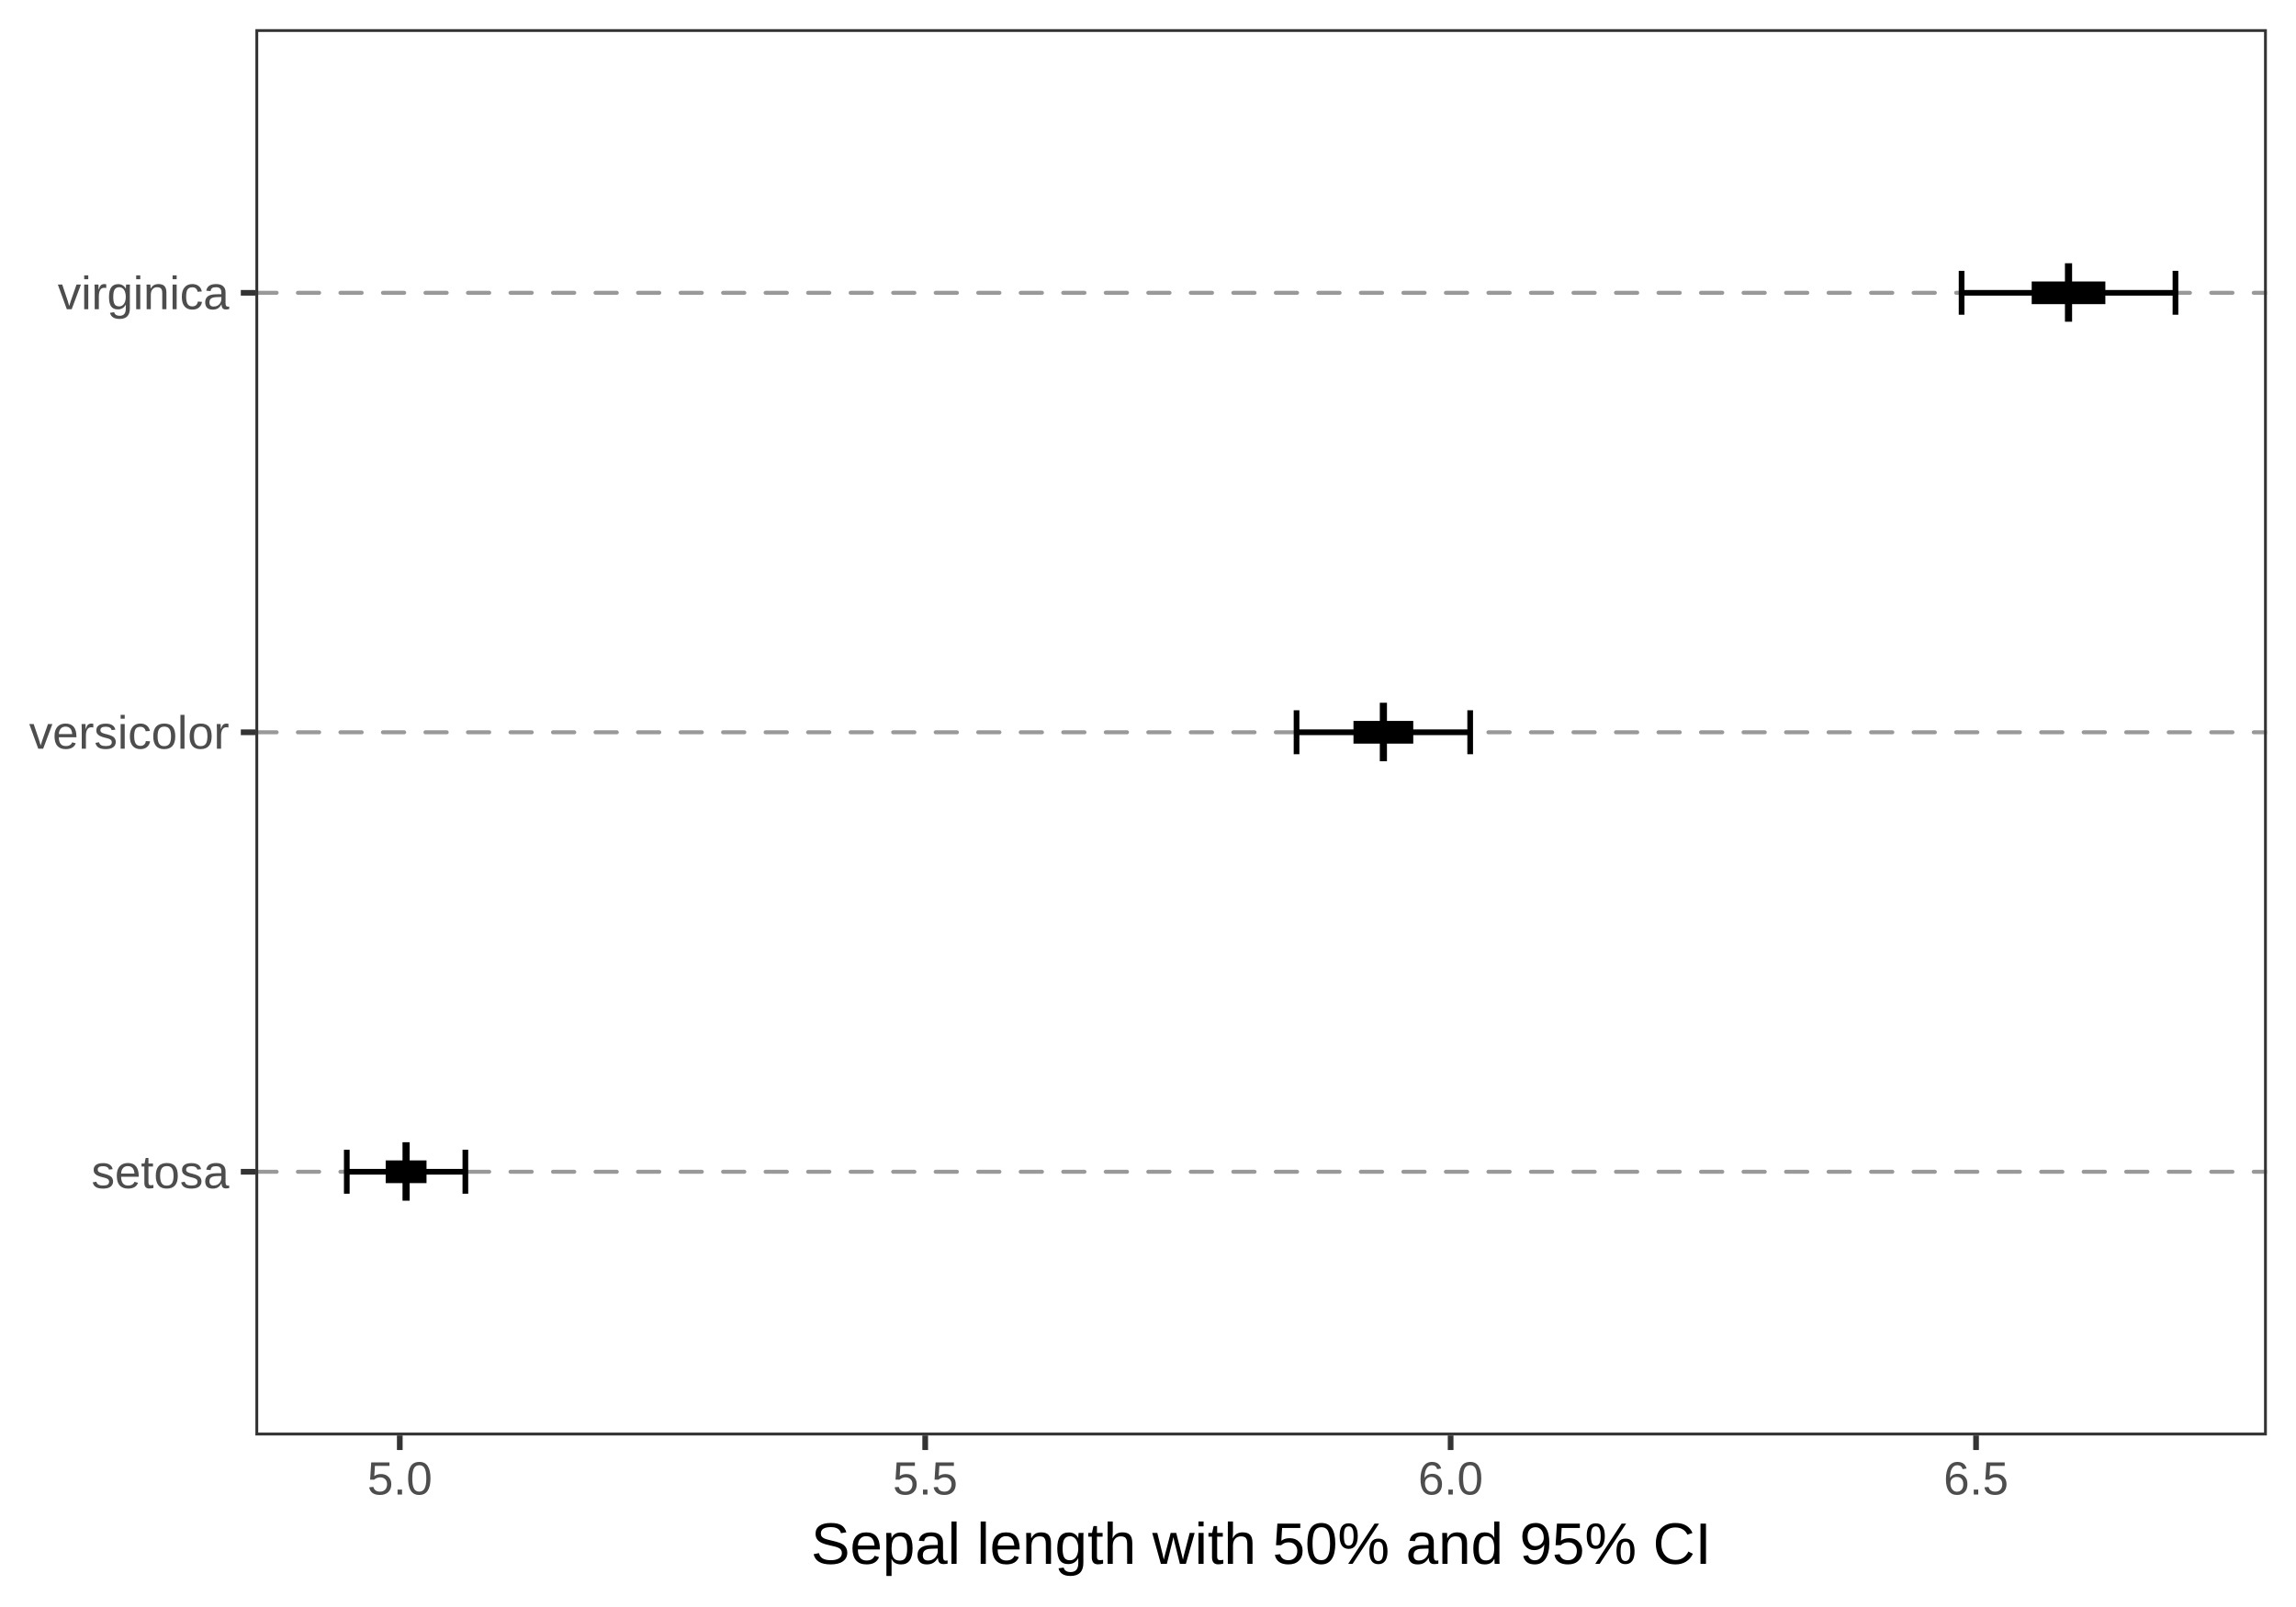
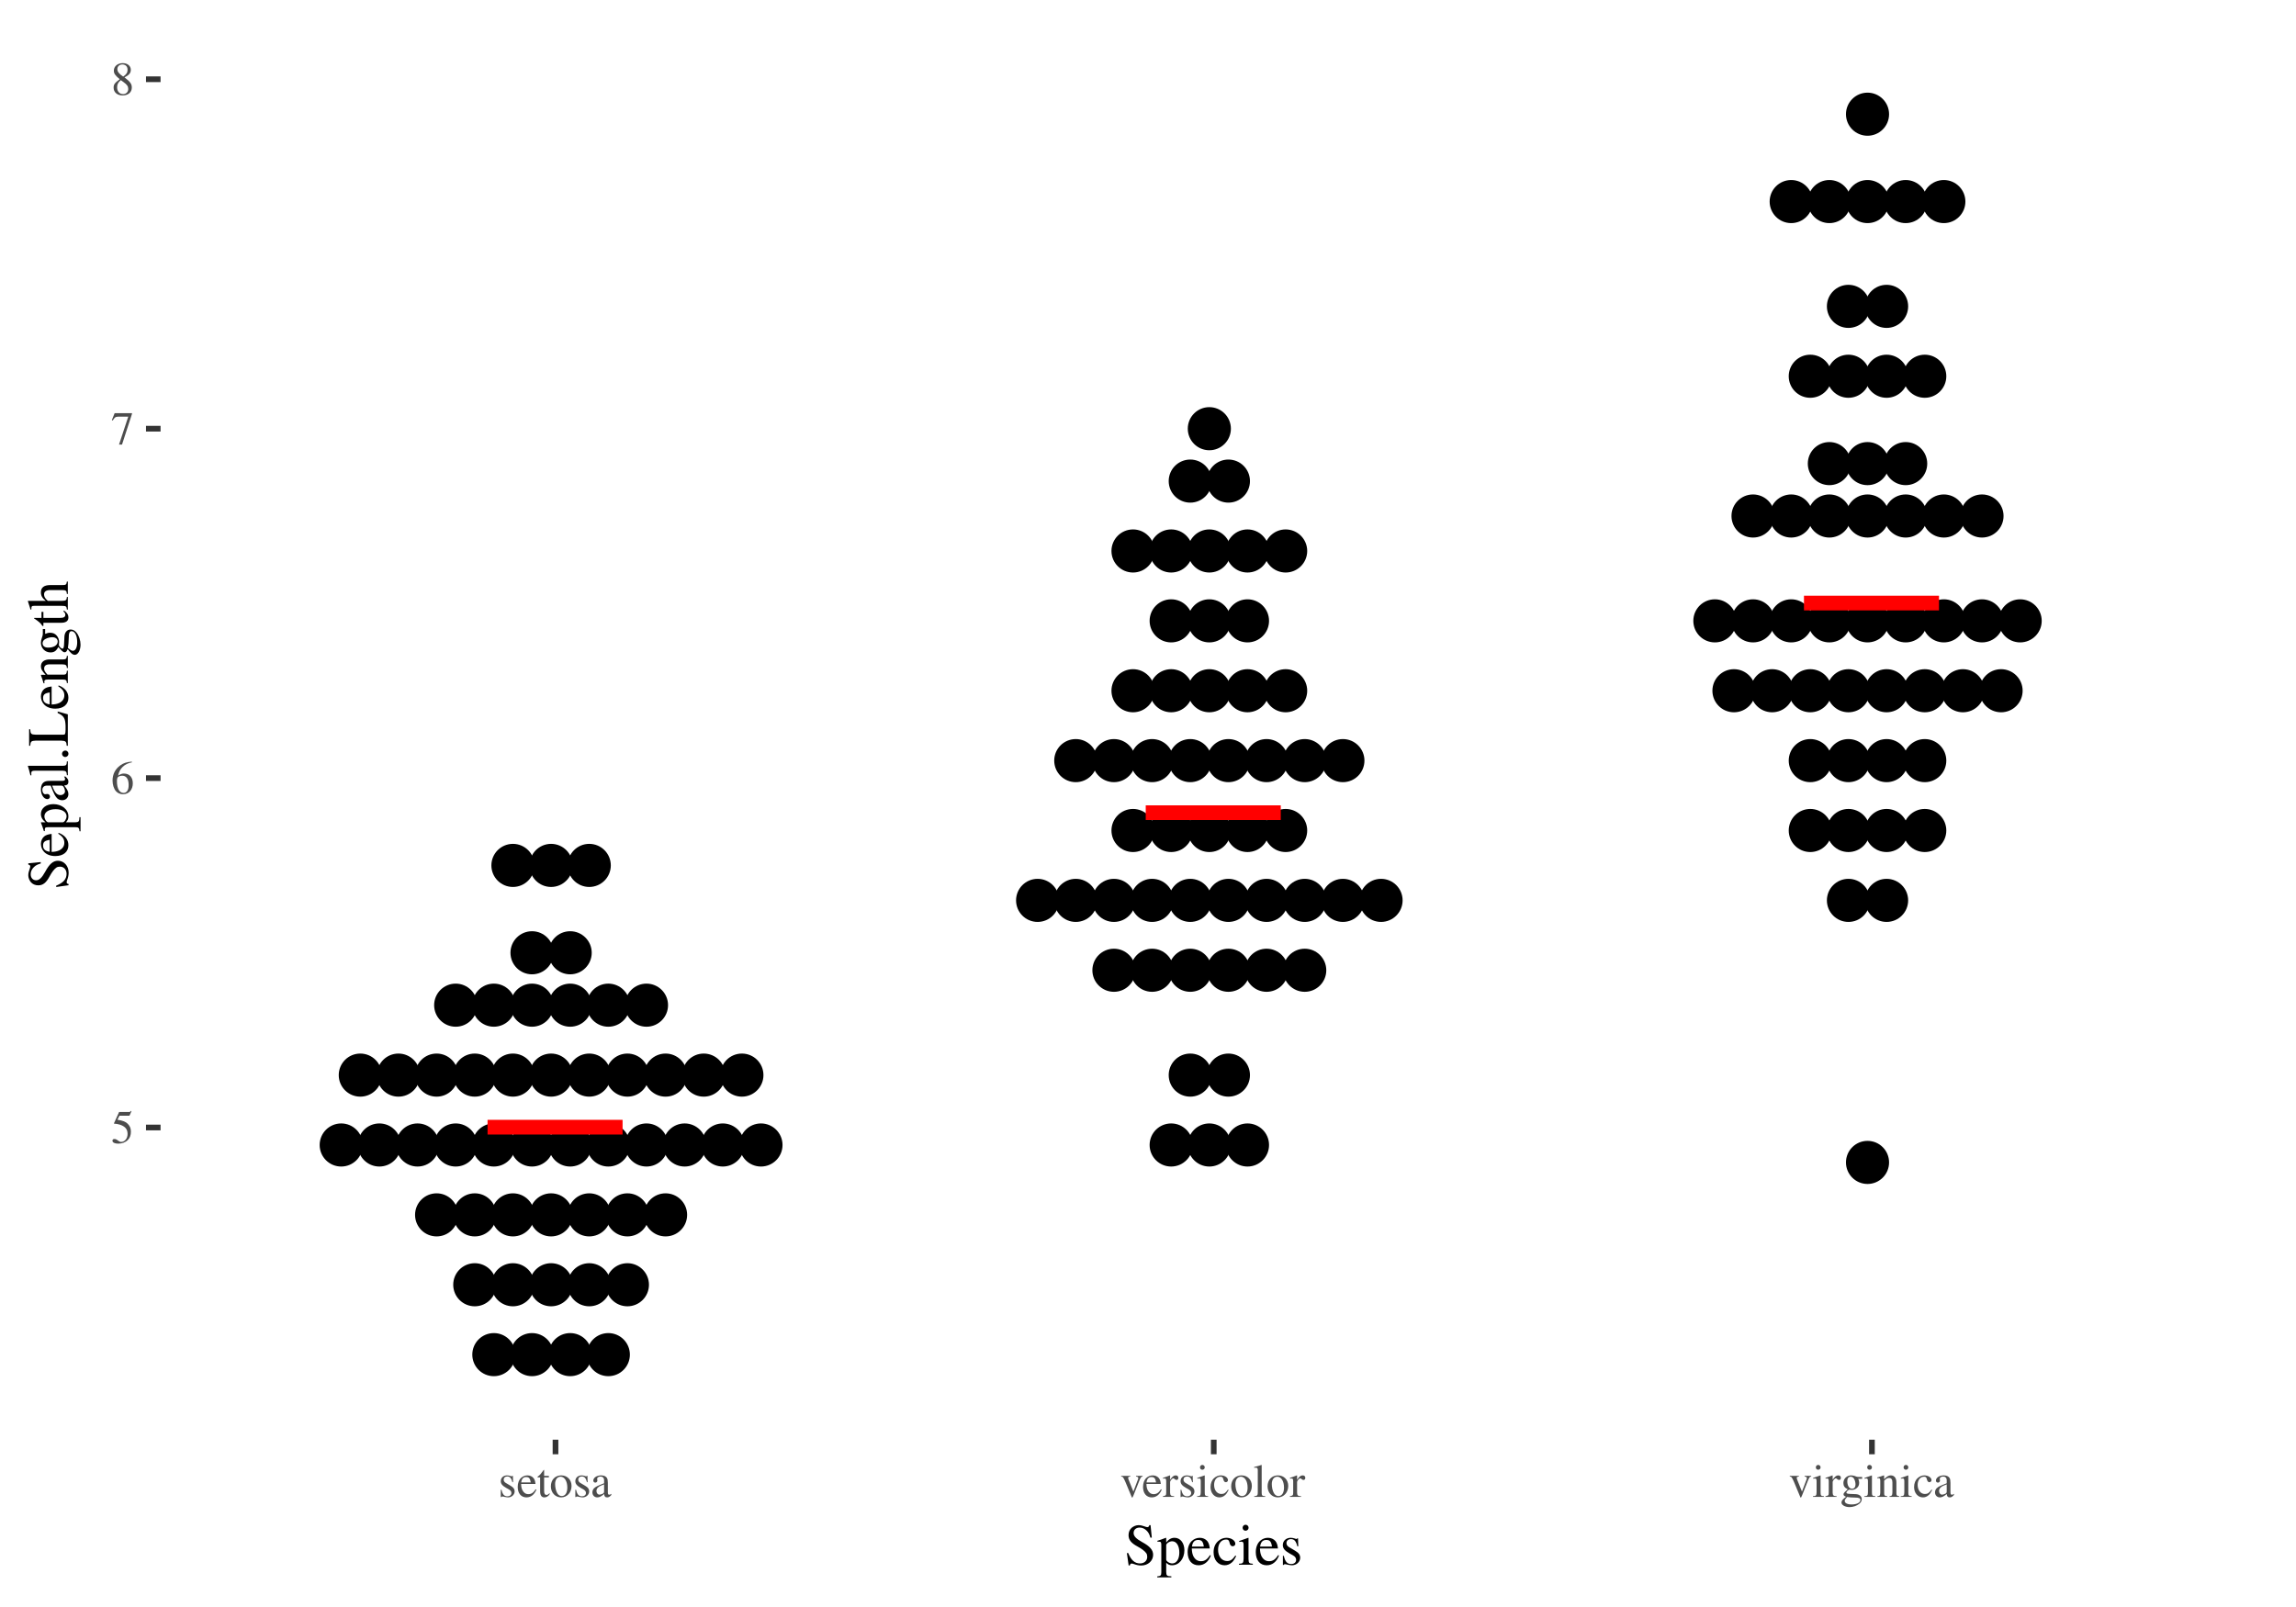
<svg xmlns="http://www.w3.org/2000/svg" viewBox="0 0 432.00 302.40">
  <defs>
    <style type="text/css">
    line, polyline, path, rect, circle {
      fill: none;
      stroke: #000000;
      stroke-linecap: round;
      stroke-linejoin: round;
      stroke-miterlimit: 10.00;
    }
  </style>
  </defs>
  <rect width="100%" height="100%" style="stroke: none; fill: #FFFFFF;" />
-   <rect x="0.00" y="0.00" width="432.00" height="302.40" style="stroke-width: 1.07; stroke: #FFFFFF; fill: #FFFFFF;" />
  <defs>
-     <clipPath id="cpNDguMDUxMXw0MjYuNTIxfDI3MC4xMnw1LjQ3OTQ1">
-       <rect x="48.05" y="5.48" width="378.47" height="264.64" />
+     <clipPath id="cpMzAuMjEwMXw0MjYuNTIxfDI3MC45MTZ8NS40Nzk0NQ==">
+       <rect x="30.21" y="5.48" width="396.31" height="265.44" />
    </clipPath>
  </defs>
-   <rect x="48.05" y="5.48" width="378.47" height="264.64" style="stroke-width: 1.07; stroke: none; fill: #FFFFFF;" clip-path="url(#cpNDguMDUxMXw0MjYuNTIxfDI3MC4xMnw1LjQ3OTQ1)" />
-   <polyline points="48.05,220.50 426.52,220.50 " style="stroke-width: 0.75; stroke: #999999; stroke-dasharray: 4.00,4.00;" clip-path="url(#cpNDguMDUxMXw0MjYuNTIxfDI3MC4xMnw1LjQ3OTQ1)" />
-   <polyline points="48.05,137.80 426.52,137.80 " style="stroke-width: 0.75; stroke: #999999; stroke-dasharray: 4.00,4.00;" clip-path="url(#cpNDguMDUxMXw0MjYuNTIxfDI3MC4xMnw1LjQ3OTQ1)" />
-   <polyline points="48.05,55.10 426.52,55.10 " style="stroke-width: 0.75; stroke: #999999; stroke-dasharray: 4.00,4.00;" clip-path="url(#cpNDguMDUxMXw0MjYuNTIxfDI3MC4xMnw1LjQ3OTQ1)" />
-   <g clip-path="url(#cpNDguMDUxMXw0MjYuNTIxfDI3MC4xMnw1LjQ3OTQ1)">
-     <text x="74.72" y="225.94" style="font-size: 15.17px; font-family: Liberation Sans;" textLength="3.37px" lengthAdjust="spacingAndGlyphs">l</text>
-   </g>
-   <g clip-path="url(#cpNDguMDUxMXw0MjYuNTIxfDI3MC4xMnw1LjQ3OTQ1)">
-     <text x="258.60" y="143.24" style="font-size: 15.17px; font-family: Liberation Sans;" textLength="3.37px" lengthAdjust="spacingAndGlyphs">l</text>
-   </g>
-   <g clip-path="url(#cpNDguMDUxMXw0MjYuNTIxfDI3MC4xMnw1LjQ3OTQ1)">
-     <text x="387.51" y="60.54" style="font-size: 15.17px; font-family: Liberation Sans;" textLength="3.37px" lengthAdjust="spacingAndGlyphs">l</text>
-   </g>
-   <polyline points="80.25,220.50 80.25,220.50 " style="stroke-width: 4.27; stroke-linecap: butt;" clip-path="url(#cpNDguMDUxMXw0MjYuNTIxfDI3MC4xMnw1LjQ3OTQ1)" />
-   <polyline points="80.25,220.50 72.57,220.50 " style="stroke-width: 4.27; stroke-linecap: butt;" clip-path="url(#cpNDguMDUxMXw0MjYuNTIxfDI3MC4xMnw1LjQ3OTQ1)" />
-   <polyline points="72.57,220.50 72.57,220.50 " style="stroke-width: 4.27; stroke-linecap: butt;" clip-path="url(#cpNDguMDUxMXw0MjYuNTIxfDI3MC4xMnw1LjQ3OTQ1)" />
-   <polyline points="265.91,137.80 265.91,137.80 " style="stroke-width: 4.27; stroke-linecap: butt;" clip-path="url(#cpNDguMDUxMXw0MjYuNTIxfDI3MC4xMnw1LjQ3OTQ1)" />
-   <polyline points="265.91,137.80 254.66,137.80 " style="stroke-width: 4.27; stroke-linecap: butt;" clip-path="url(#cpNDguMDUxMXw0MjYuNTIxfDI3MC4xMnw1LjQ3OTQ1)" />
-   <polyline points="254.66,137.80 254.66,137.80 " style="stroke-width: 4.27; stroke-linecap: butt;" clip-path="url(#cpNDguMDUxMXw0MjYuNTIxfDI3MC4xMnw1LjQ3OTQ1)" />
-   <polyline points="396.13,55.10 396.13,55.10 " style="stroke-width: 4.27; stroke-linecap: butt;" clip-path="url(#cpNDguMDUxMXw0MjYuNTIxfDI3MC4xMnw1LjQ3OTQ1)" />
-   <polyline points="396.13,55.10 382.27,55.10 " style="stroke-width: 4.27; stroke-linecap: butt;" clip-path="url(#cpNDguMDUxMXw0MjYuNTIxfDI3MC4xMnw1LjQ3OTQ1)" />
-   <polyline points="382.27,55.10 382.27,55.10 " style="stroke-width: 4.27; stroke-linecap: butt;" clip-path="url(#cpNDguMDUxMXw0MjYuNTIxfDI3MC4xMnw1LjQ3OTQ1)" />
-   <polyline points="87.56,224.63 87.56,216.36 " style="stroke-width: 1.07; stroke-linecap: butt;" clip-path="url(#cpNDguMDUxMXw0MjYuNTIxfDI3MC4xMnw1LjQ3OTQ1)" />
-   <polyline points="87.56,220.50 65.25,220.50 " style="stroke-width: 1.07; stroke-linecap: butt;" clip-path="url(#cpNDguMDUxMXw0MjYuNTIxfDI3MC4xMnw1LjQ3OTQ1)" />
-   <polyline points="65.25,224.63 65.25,216.36 " style="stroke-width: 1.07; stroke-linecap: butt;" clip-path="url(#cpNDguMDUxMXw0MjYuNTIxfDI3MC4xMnw1LjQ3OTQ1)" />
-   <polyline points="276.62,141.93 276.62,133.66 " style="stroke-width: 1.07; stroke-linecap: butt;" clip-path="url(#cpNDguMDUxMXw0MjYuNTIxfDI3MC4xMnw1LjQ3OTQ1)" />
-   <polyline points="276.62,137.80 243.95,137.80 " style="stroke-width: 1.07; stroke-linecap: butt;" clip-path="url(#cpNDguMDUxMXw0MjYuNTIxfDI3MC4xMnw1LjQ3OTQ1)" />
-   <polyline points="243.95,141.93 243.95,133.66 " style="stroke-width: 1.07; stroke-linecap: butt;" clip-path="url(#cpNDguMDUxMXw0MjYuNTIxfDI3MC4xMnw1LjQ3OTQ1)" />
-   <polyline points="409.32,59.23 409.32,50.96 " style="stroke-width: 1.07; stroke-linecap: butt;" clip-path="url(#cpNDguMDUxMXw0MjYuNTIxfDI3MC4xMnw1LjQ3OTQ1)" />
-   <polyline points="409.32,55.10 369.08,55.10 " style="stroke-width: 1.07; stroke-linecap: butt;" clip-path="url(#cpNDguMDUxMXw0MjYuNTIxfDI3MC4xMnw1LjQ3OTQ1)" />
-   <polyline points="369.08,59.23 369.08,50.96 " style="stroke-width: 1.07; stroke-linecap: butt;" clip-path="url(#cpNDguMDUxMXw0MjYuNTIxfDI3MC4xMnw1LjQ3OTQ1)" />
-   <rect x="48.05" y="5.48" width="378.47" height="264.64" style="stroke-width: 1.07; stroke: #333333;" clip-path="url(#cpNDguMDUxMXw0MjYuNTIxfDI3MC4xMnw1LjQ3OTQ1)" />
+   <circle cx="92.92" cy="254.91" r="2.76pt" style="stroke-width: 0.75; fill: #000000;" clip-path="url(#cpMzAuMjEwMXw0MjYuNTIxfDI3MC45MTZ8NS40Nzk0NQ==)" />
+   <circle cx="100.10" cy="254.91" r="2.76pt" style="stroke-width: 0.75; fill: #000000;" clip-path="url(#cpMzAuMjEwMXw0MjYuNTIxfDI3MC45MTZ8NS40Nzk0NQ==)" />
+   <circle cx="107.28" cy="254.91" r="2.76pt" style="stroke-width: 0.75; fill: #000000;" clip-path="url(#cpMzAuMjEwMXw0MjYuNTIxfDI3MC45MTZ8NS40Nzk0NQ==)" />
+   <circle cx="114.46" cy="254.91" r="2.76pt" style="stroke-width: 0.75; fill: #000000;" clip-path="url(#cpMzAuMjEwMXw0MjYuNTIxfDI3MC45MTZ8NS40Nzk0NQ==)" />
+   <circle cx="89.33" cy="241.76" r="2.76pt" style="stroke-width: 0.75; fill: #000000;" clip-path="url(#cpMzAuMjEwMXw0MjYuNTIxfDI3MC45MTZ8NS40Nzk0NQ==)" />
+   <circle cx="96.51" cy="241.76" r="2.76pt" style="stroke-width: 0.75; fill: #000000;" clip-path="url(#cpMzAuMjEwMXw0MjYuNTIxfDI3MC45MTZ8NS40Nzk0NQ==)" />
+   <circle cx="103.69" cy="241.76" r="2.76pt" style="stroke-width: 0.75; fill: #000000;" clip-path="url(#cpMzAuMjEwMXw0MjYuNTIxfDI3MC45MTZ8NS40Nzk0NQ==)" />
+   <circle cx="110.87" cy="241.76" r="2.76pt" style="stroke-width: 0.75; fill: #000000;" clip-path="url(#cpMzAuMjEwMXw0MjYuNTIxfDI3MC45MTZ8NS40Nzk0NQ==)" />
+   <circle cx="118.05" cy="241.76" r="2.76pt" style="stroke-width: 0.75; fill: #000000;" clip-path="url(#cpMzAuMjEwMXw0MjYuNTIxfDI3MC45MTZ8NS40Nzk0NQ==)" />
+   <circle cx="82.15" cy="228.61" r="2.76pt" style="stroke-width: 0.75; fill: #000000;" clip-path="url(#cpMzAuMjEwMXw0MjYuNTIxfDI3MC45MTZ8NS40Nzk0NQ==)" />
+   <circle cx="89.33" cy="228.61" r="2.76pt" style="stroke-width: 0.75; fill: #000000;" clip-path="url(#cpMzAuMjEwMXw0MjYuNTIxfDI3MC45MTZ8NS40Nzk0NQ==)" />
+   <circle cx="96.51" cy="228.61" r="2.76pt" style="stroke-width: 0.75; fill: #000000;" clip-path="url(#cpMzAuMjEwMXw0MjYuNTIxfDI3MC45MTZ8NS40Nzk0NQ==)" />
+   <circle cx="103.69" cy="228.61" r="2.76pt" style="stroke-width: 0.75; fill: #000000;" clip-path="url(#cpMzAuMjEwMXw0MjYuNTIxfDI3MC45MTZ8NS40Nzk0NQ==)" />
+   <circle cx="110.87" cy="228.61" r="2.76pt" style="stroke-width: 0.75; fill: #000000;" clip-path="url(#cpMzAuMjEwMXw0MjYuNTIxfDI3MC45MTZ8NS40Nzk0NQ==)" />
+   <circle cx="118.05" cy="228.61" r="2.76pt" style="stroke-width: 0.75; fill: #000000;" clip-path="url(#cpMzAuMjEwMXw0MjYuNTIxfDI3MC45MTZ8NS40Nzk0NQ==)" />
+   <circle cx="125.23" cy="228.61" r="2.76pt" style="stroke-width: 0.75; fill: #000000;" clip-path="url(#cpMzAuMjEwMXw0MjYuNTIxfDI3MC45MTZ8NS40Nzk0NQ==)" />
+   <circle cx="64.20" cy="215.46" r="2.76pt" style="stroke-width: 0.75; fill: #000000;" clip-path="url(#cpMzAuMjEwMXw0MjYuNTIxfDI3MC45MTZ8NS40Nzk0NQ==)" />
+   <circle cx="71.38" cy="215.46" r="2.76pt" style="stroke-width: 0.75; fill: #000000;" clip-path="url(#cpMzAuMjEwMXw0MjYuNTIxfDI3MC45MTZ8NS40Nzk0NQ==)" />
+   <circle cx="78.56" cy="215.46" r="2.76pt" style="stroke-width: 0.75; fill: #000000;" clip-path="url(#cpMzAuMjEwMXw0MjYuNTIxfDI3MC45MTZ8NS40Nzk0NQ==)" />
+   <circle cx="85.74" cy="215.46" r="2.76pt" style="stroke-width: 0.75; fill: #000000;" clip-path="url(#cpMzAuMjEwMXw0MjYuNTIxfDI3MC45MTZ8NS40Nzk0NQ==)" />
+   <circle cx="92.92" cy="215.46" r="2.76pt" style="stroke-width: 0.75; fill: #000000;" clip-path="url(#cpMzAuMjEwMXw0MjYuNTIxfDI3MC45MTZ8NS40Nzk0NQ==)" />
+   <circle cx="100.10" cy="215.46" r="2.76pt" style="stroke-width: 0.75; fill: #000000;" clip-path="url(#cpMzAuMjEwMXw0MjYuNTIxfDI3MC45MTZ8NS40Nzk0NQ==)" />
+   <circle cx="107.28" cy="215.46" r="2.76pt" style="stroke-width: 0.75; fill: #000000;" clip-path="url(#cpMzAuMjEwMXw0MjYuNTIxfDI3MC45MTZ8NS40Nzk0NQ==)" />
+   <circle cx="114.46" cy="215.46" r="2.76pt" style="stroke-width: 0.75; fill: #000000;" clip-path="url(#cpMzAuMjEwMXw0MjYuNTIxfDI3MC45MTZ8NS40Nzk0NQ==)" />
+   <circle cx="121.64" cy="215.46" r="2.76pt" style="stroke-width: 0.75; fill: #000000;" clip-path="url(#cpMzAuMjEwMXw0MjYuNTIxfDI3MC45MTZ8NS40Nzk0NQ==)" />
+   <circle cx="128.82" cy="215.46" r="2.76pt" style="stroke-width: 0.75; fill: #000000;" clip-path="url(#cpMzAuMjEwMXw0MjYuNTIxfDI3MC45MTZ8NS40Nzk0NQ==)" />
+   <circle cx="136.00" cy="215.46" r="2.76pt" style="stroke-width: 0.75; fill: #000000;" clip-path="url(#cpMzAuMjEwMXw0MjYuNTIxfDI3MC45MTZ8NS40Nzk0NQ==)" />
+   <circle cx="143.18" cy="215.46" r="2.76pt" style="stroke-width: 0.75; fill: #000000;" clip-path="url(#cpMzAuMjEwMXw0MjYuNTIxfDI3MC45MTZ8NS40Nzk0NQ==)" />
+   <circle cx="67.79" cy="202.31" r="2.76pt" style="stroke-width: 0.75; fill: #000000;" clip-path="url(#cpMzAuMjEwMXw0MjYuNTIxfDI3MC45MTZ8NS40Nzk0NQ==)" />
+   <circle cx="74.97" cy="202.31" r="2.76pt" style="stroke-width: 0.75; fill: #000000;" clip-path="url(#cpMzAuMjEwMXw0MjYuNTIxfDI3MC45MTZ8NS40Nzk0NQ==)" />
+   <circle cx="82.15" cy="202.31" r="2.76pt" style="stroke-width: 0.75; fill: #000000;" clip-path="url(#cpMzAuMjEwMXw0MjYuNTIxfDI3MC45MTZ8NS40Nzk0NQ==)" />
+   <circle cx="89.33" cy="202.31" r="2.76pt" style="stroke-width: 0.75; fill: #000000;" clip-path="url(#cpMzAuMjEwMXw0MjYuNTIxfDI3MC45MTZ8NS40Nzk0NQ==)" />
+   <circle cx="96.51" cy="202.31" r="2.76pt" style="stroke-width: 0.75; fill: #000000;" clip-path="url(#cpMzAuMjEwMXw0MjYuNTIxfDI3MC45MTZ8NS40Nzk0NQ==)" />
+   <circle cx="103.69" cy="202.31" r="2.76pt" style="stroke-width: 0.75; fill: #000000;" clip-path="url(#cpMzAuMjEwMXw0MjYuNTIxfDI3MC45MTZ8NS40Nzk0NQ==)" />
+   <circle cx="110.87" cy="202.31" r="2.76pt" style="stroke-width: 0.75; fill: #000000;" clip-path="url(#cpMzAuMjEwMXw0MjYuNTIxfDI3MC45MTZ8NS40Nzk0NQ==)" />
+   <circle cx="118.05" cy="202.31" r="2.76pt" style="stroke-width: 0.75; fill: #000000;" clip-path="url(#cpMzAuMjEwMXw0MjYuNTIxfDI3MC45MTZ8NS40Nzk0NQ==)" />
+   <circle cx="125.23" cy="202.31" r="2.76pt" style="stroke-width: 0.75; fill: #000000;" clip-path="url(#cpMzAuMjEwMXw0MjYuNTIxfDI3MC45MTZ8NS40Nzk0NQ==)" />
+   <circle cx="132.41" cy="202.31" r="2.76pt" style="stroke-width: 0.75; fill: #000000;" clip-path="url(#cpMzAuMjEwMXw0MjYuNTIxfDI3MC45MTZ8NS40Nzk0NQ==)" />
+   <circle cx="139.59" cy="202.31" r="2.76pt" style="stroke-width: 0.75; fill: #000000;" clip-path="url(#cpMzAuMjEwMXw0MjYuNTIxfDI3MC45MTZ8NS40Nzk0NQ==)" />
+   <circle cx="85.74" cy="189.15" r="2.76pt" style="stroke-width: 0.75; fill: #000000;" clip-path="url(#cpMzAuMjEwMXw0MjYuNTIxfDI3MC45MTZ8NS40Nzk0NQ==)" />
+   <circle cx="92.92" cy="189.15" r="2.76pt" style="stroke-width: 0.75; fill: #000000;" clip-path="url(#cpMzAuMjEwMXw0MjYuNTIxfDI3MC45MTZ8NS40Nzk0NQ==)" />
+   <circle cx="100.10" cy="189.15" r="2.76pt" style="stroke-width: 0.75; fill: #000000;" clip-path="url(#cpMzAuMjEwMXw0MjYuNTIxfDI3MC45MTZ8NS40Nzk0NQ==)" />
+   <circle cx="107.28" cy="189.15" r="2.76pt" style="stroke-width: 0.75; fill: #000000;" clip-path="url(#cpMzAuMjEwMXw0MjYuNTIxfDI3MC45MTZ8NS40Nzk0NQ==)" />
+   <circle cx="114.46" cy="189.15" r="2.76pt" style="stroke-width: 0.75; fill: #000000;" clip-path="url(#cpMzAuMjEwMXw0MjYuNTIxfDI3MC45MTZ8NS40Nzk0NQ==)" />
+   <circle cx="121.64" cy="189.15" r="2.76pt" style="stroke-width: 0.75; fill: #000000;" clip-path="url(#cpMzAuMjEwMXw0MjYuNTIxfDI3MC45MTZ8NS40Nzk0NQ==)" />
+   <circle cx="100.10" cy="179.29" r="2.76pt" style="stroke-width: 0.75; fill: #000000;" clip-path="url(#cpMzAuMjEwMXw0MjYuNTIxfDI3MC45MTZ8NS40Nzk0NQ==)" />
+   <circle cx="107.28" cy="179.29" r="2.76pt" style="stroke-width: 0.75; fill: #000000;" clip-path="url(#cpMzAuMjEwMXw0MjYuNTIxfDI3MC45MTZ8NS40Nzk0NQ==)" />
+   <circle cx="96.51" cy="162.85" r="2.76pt" style="stroke-width: 0.75; fill: #000000;" clip-path="url(#cpMzAuMjEwMXw0MjYuNTIxfDI3MC45MTZ8NS40Nzk0NQ==)" />
+   <circle cx="103.69" cy="162.85" r="2.76pt" style="stroke-width: 0.75; fill: #000000;" clip-path="url(#cpMzAuMjEwMXw0MjYuNTIxfDI3MC45MTZ8NS40Nzk0NQ==)" />
+   <circle cx="110.87" cy="162.85" r="2.76pt" style="stroke-width: 0.75; fill: #000000;" clip-path="url(#cpMzAuMjEwMXw0MjYuNTIxfDI3MC45MTZ8NS40Nzk0NQ==)" />
+   <circle cx="220.36" cy="215.46" r="2.76pt" style="stroke-width: 0.75; fill: #000000;" clip-path="url(#cpMzAuMjEwMXw0MjYuNTIxfDI3MC45MTZ8NS40Nzk0NQ==)" />
+   <circle cx="227.54" cy="215.46" r="2.76pt" style="stroke-width: 0.75; fill: #000000;" clip-path="url(#cpMzAuMjEwMXw0MjYuNTIxfDI3MC45MTZ8NS40Nzk0NQ==)" />
+   <circle cx="234.72" cy="215.46" r="2.76pt" style="stroke-width: 0.75; fill: #000000;" clip-path="url(#cpMzAuMjEwMXw0MjYuNTIxfDI3MC45MTZ8NS40Nzk0NQ==)" />
+   <circle cx="223.95" cy="202.31" r="2.76pt" style="stroke-width: 0.75; fill: #000000;" clip-path="url(#cpMzAuMjEwMXw0MjYuNTIxfDI3MC45MTZ8NS40Nzk0NQ==)" />
+   <circle cx="231.13" cy="202.31" r="2.76pt" style="stroke-width: 0.75; fill: #000000;" clip-path="url(#cpMzAuMjEwMXw0MjYuNTIxfDI3MC45MTZ8NS40Nzk0NQ==)" />
+   <circle cx="209.59" cy="182.58" r="2.76pt" style="stroke-width: 0.75; fill: #000000;" clip-path="url(#cpMzAuMjEwMXw0MjYuNTIxfDI3MC45MTZ8NS40Nzk0NQ==)" />
+   <circle cx="216.77" cy="182.58" r="2.76pt" style="stroke-width: 0.75; fill: #000000;" clip-path="url(#cpMzAuMjEwMXw0MjYuNTIxfDI3MC45MTZ8NS40Nzk0NQ==)" />
+   <circle cx="223.95" cy="182.58" r="2.76pt" style="stroke-width: 0.75; fill: #000000;" clip-path="url(#cpMzAuMjEwMXw0MjYuNTIxfDI3MC45MTZ8NS40Nzk0NQ==)" />
+   <circle cx="231.13" cy="182.58" r="2.76pt" style="stroke-width: 0.75; fill: #000000;" clip-path="url(#cpMzAuMjEwMXw0MjYuNTIxfDI3MC45MTZ8NS40Nzk0NQ==)" />
+   <circle cx="238.31" cy="182.58" r="2.76pt" style="stroke-width: 0.75; fill: #000000;" clip-path="url(#cpMzAuMjEwMXw0MjYuNTIxfDI3MC45MTZ8NS40Nzk0NQ==)" />
+   <circle cx="245.49" cy="182.58" r="2.76pt" style="stroke-width: 0.75; fill: #000000;" clip-path="url(#cpMzAuMjEwMXw0MjYuNTIxfDI3MC45MTZ8NS40Nzk0NQ==)" />
+   <circle cx="195.23" cy="169.43" r="2.76pt" style="stroke-width: 0.75; fill: #000000;" clip-path="url(#cpMzAuMjEwMXw0MjYuNTIxfDI3MC45MTZ8NS40Nzk0NQ==)" />
+   <circle cx="202.41" cy="169.43" r="2.76pt" style="stroke-width: 0.75; fill: #000000;" clip-path="url(#cpMzAuMjEwMXw0MjYuNTIxfDI3MC45MTZ8NS40Nzk0NQ==)" />
+   <circle cx="209.59" cy="169.43" r="2.76pt" style="stroke-width: 0.75; fill: #000000;" clip-path="url(#cpMzAuMjEwMXw0MjYuNTIxfDI3MC45MTZ8NS40Nzk0NQ==)" />
+   <circle cx="216.77" cy="169.43" r="2.76pt" style="stroke-width: 0.75; fill: #000000;" clip-path="url(#cpMzAuMjEwMXw0MjYuNTIxfDI3MC45MTZ8NS40Nzk0NQ==)" />
+   <circle cx="223.95" cy="169.43" r="2.76pt" style="stroke-width: 0.75; fill: #000000;" clip-path="url(#cpMzAuMjEwMXw0MjYuNTIxfDI3MC45MTZ8NS40Nzk0NQ==)" />
+   <circle cx="231.13" cy="169.43" r="2.76pt" style="stroke-width: 0.75; fill: #000000;" clip-path="url(#cpMzAuMjEwMXw0MjYuNTIxfDI3MC45MTZ8NS40Nzk0NQ==)" />
+   <circle cx="238.31" cy="169.43" r="2.76pt" style="stroke-width: 0.75; fill: #000000;" clip-path="url(#cpMzAuMjEwMXw0MjYuNTIxfDI3MC45MTZ8NS40Nzk0NQ==)" />
+   <circle cx="245.49" cy="169.43" r="2.76pt" style="stroke-width: 0.75; fill: #000000;" clip-path="url(#cpMzAuMjEwMXw0MjYuNTIxfDI3MC45MTZ8NS40Nzk0NQ==)" />
+   <circle cx="252.67" cy="169.43" r="2.76pt" style="stroke-width: 0.75; fill: #000000;" clip-path="url(#cpMzAuMjEwMXw0MjYuNTIxfDI3MC45MTZ8NS40Nzk0NQ==)" />
+   <circle cx="259.85" cy="169.43" r="2.76pt" style="stroke-width: 0.75; fill: #000000;" clip-path="url(#cpMzAuMjEwMXw0MjYuNTIxfDI3MC45MTZ8NS40Nzk0NQ==)" />
+   <circle cx="213.18" cy="156.28" r="2.76pt" style="stroke-width: 0.75; fill: #000000;" clip-path="url(#cpMzAuMjEwMXw0MjYuNTIxfDI3MC45MTZ8NS40Nzk0NQ==)" />
+   <circle cx="220.36" cy="156.28" r="2.76pt" style="stroke-width: 0.75; fill: #000000;" clip-path="url(#cpMzAuMjEwMXw0MjYuNTIxfDI3MC45MTZ8NS40Nzk0NQ==)" />
+   <circle cx="227.54" cy="156.28" r="2.76pt" style="stroke-width: 0.75; fill: #000000;" clip-path="url(#cpMzAuMjEwMXw0MjYuNTIxfDI3MC45MTZ8NS40Nzk0NQ==)" />
+   <circle cx="234.72" cy="156.28" r="2.76pt" style="stroke-width: 0.75; fill: #000000;" clip-path="url(#cpMzAuMjEwMXw0MjYuNTIxfDI3MC45MTZ8NS40Nzk0NQ==)" />
+   <circle cx="241.90" cy="156.28" r="2.76pt" style="stroke-width: 0.75; fill: #000000;" clip-path="url(#cpMzAuMjEwMXw0MjYuNTIxfDI3MC45MTZ8NS40Nzk0NQ==)" />
+   <circle cx="202.41" cy="143.13" r="2.76pt" style="stroke-width: 0.75; fill: #000000;" clip-path="url(#cpMzAuMjEwMXw0MjYuNTIxfDI3MC45MTZ8NS40Nzk0NQ==)" />
+   <circle cx="209.59" cy="143.13" r="2.76pt" style="stroke-width: 0.75; fill: #000000;" clip-path="url(#cpMzAuMjEwMXw0MjYuNTIxfDI3MC45MTZ8NS40Nzk0NQ==)" />
+   <circle cx="216.77" cy="143.13" r="2.76pt" style="stroke-width: 0.75; fill: #000000;" clip-path="url(#cpMzAuMjEwMXw0MjYuNTIxfDI3MC45MTZ8NS40Nzk0NQ==)" />
+   <circle cx="223.95" cy="143.13" r="2.76pt" style="stroke-width: 0.75; fill: #000000;" clip-path="url(#cpMzAuMjEwMXw0MjYuNTIxfDI3MC45MTZ8NS40Nzk0NQ==)" />
+   <circle cx="231.13" cy="143.13" r="2.76pt" style="stroke-width: 0.75; fill: #000000;" clip-path="url(#cpMzAuMjEwMXw0MjYuNTIxfDI3MC45MTZ8NS40Nzk0NQ==)" />
+   <circle cx="238.31" cy="143.13" r="2.76pt" style="stroke-width: 0.75; fill: #000000;" clip-path="url(#cpMzAuMjEwMXw0MjYuNTIxfDI3MC45MTZ8NS40Nzk0NQ==)" />
+   <circle cx="245.49" cy="143.13" r="2.76pt" style="stroke-width: 0.75; fill: #000000;" clip-path="url(#cpMzAuMjEwMXw0MjYuNTIxfDI3MC45MTZ8NS40Nzk0NQ==)" />
+   <circle cx="252.67" cy="143.13" r="2.76pt" style="stroke-width: 0.75; fill: #000000;" clip-path="url(#cpMzAuMjEwMXw0MjYuNTIxfDI3MC45MTZ8NS40Nzk0NQ==)" />
+   <circle cx="213.18" cy="129.98" r="2.76pt" style="stroke-width: 0.75; fill: #000000;" clip-path="url(#cpMzAuMjEwMXw0MjYuNTIxfDI3MC45MTZ8NS40Nzk0NQ==)" />
+   <circle cx="220.36" cy="129.98" r="2.76pt" style="stroke-width: 0.75; fill: #000000;" clip-path="url(#cpMzAuMjEwMXw0MjYuNTIxfDI3MC45MTZ8NS40Nzk0NQ==)" />
+   <circle cx="227.54" cy="129.98" r="2.76pt" style="stroke-width: 0.75; fill: #000000;" clip-path="url(#cpMzAuMjEwMXw0MjYuNTIxfDI3MC45MTZ8NS40Nzk0NQ==)" />
+   <circle cx="234.72" cy="129.98" r="2.76pt" style="stroke-width: 0.75; fill: #000000;" clip-path="url(#cpMzAuMjEwMXw0MjYuNTIxfDI3MC45MTZ8NS40Nzk0NQ==)" />
+   <circle cx="241.90" cy="129.98" r="2.76pt" style="stroke-width: 0.75; fill: #000000;" clip-path="url(#cpMzAuMjEwMXw0MjYuNTIxfDI3MC45MTZ8NS40Nzk0NQ==)" />
+   <circle cx="220.36" cy="116.83" r="2.76pt" style="stroke-width: 0.75; fill: #000000;" clip-path="url(#cpMzAuMjEwMXw0MjYuNTIxfDI3MC45MTZ8NS40Nzk0NQ==)" />
+   <circle cx="227.54" cy="116.83" r="2.76pt" style="stroke-width: 0.75; fill: #000000;" clip-path="url(#cpMzAuMjEwMXw0MjYuNTIxfDI3MC45MTZ8NS40Nzk0NQ==)" />
+   <circle cx="234.72" cy="116.83" r="2.76pt" style="stroke-width: 0.75; fill: #000000;" clip-path="url(#cpMzAuMjEwMXw0MjYuNTIxfDI3MC45MTZ8NS40Nzk0NQ==)" />
+   <circle cx="213.18" cy="103.68" r="2.76pt" style="stroke-width: 0.75; fill: #000000;" clip-path="url(#cpMzAuMjEwMXw0MjYuNTIxfDI3MC45MTZ8NS40Nzk0NQ==)" />
+   <circle cx="220.36" cy="103.68" r="2.76pt" style="stroke-width: 0.75; fill: #000000;" clip-path="url(#cpMzAuMjEwMXw0MjYuNTIxfDI3MC45MTZ8NS40Nzk0NQ==)" />
+   <circle cx="227.54" cy="103.68" r="2.76pt" style="stroke-width: 0.75; fill: #000000;" clip-path="url(#cpMzAuMjEwMXw0MjYuNTIxfDI3MC45MTZ8NS40Nzk0NQ==)" />
+   <circle cx="234.72" cy="103.68" r="2.76pt" style="stroke-width: 0.75; fill: #000000;" clip-path="url(#cpMzAuMjEwMXw0MjYuNTIxfDI3MC45MTZ8NS40Nzk0NQ==)" />
+   <circle cx="241.90" cy="103.68" r="2.76pt" style="stroke-width: 0.75; fill: #000000;" clip-path="url(#cpMzAuMjEwMXw0MjYuNTIxfDI3MC45MTZ8NS40Nzk0NQ==)" />
+   <circle cx="223.95" cy="90.53" r="2.76pt" style="stroke-width: 0.75; fill: #000000;" clip-path="url(#cpMzAuMjEwMXw0MjYuNTIxfDI3MC45MTZ8NS40Nzk0NQ==)" />
+   <circle cx="231.13" cy="90.53" r="2.76pt" style="stroke-width: 0.75; fill: #000000;" clip-path="url(#cpMzAuMjEwMXw0MjYuNTIxfDI3MC45MTZ8NS40Nzk0NQ==)" />
+   <circle cx="227.54" cy="80.67" r="2.76pt" style="stroke-width: 0.75; fill: #000000;" clip-path="url(#cpMzAuMjEwMXw0MjYuNTIxfDI3MC45MTZ8NS40Nzk0NQ==)" />
+   <circle cx="351.38" cy="218.74" r="2.76pt" style="stroke-width: 0.75; fill: #000000;" clip-path="url(#cpMzAuMjEwMXw0MjYuNTIxfDI3MC45MTZ8NS40Nzk0NQ==)" />
+   <circle cx="347.79" cy="169.43" r="2.76pt" style="stroke-width: 0.75; fill: #000000;" clip-path="url(#cpMzAuMjEwMXw0MjYuNTIxfDI3MC45MTZ8NS40Nzk0NQ==)" />
+   <circle cx="354.97" cy="169.43" r="2.76pt" style="stroke-width: 0.75; fill: #000000;" clip-path="url(#cpMzAuMjEwMXw0MjYuNTIxfDI3MC45MTZ8NS40Nzk0NQ==)" />
+   <circle cx="340.61" cy="156.28" r="2.76pt" style="stroke-width: 0.75; fill: #000000;" clip-path="url(#cpMzAuMjEwMXw0MjYuNTIxfDI3MC45MTZ8NS40Nzk0NQ==)" />
+   <circle cx="347.79" cy="156.28" r="2.76pt" style="stroke-width: 0.75; fill: #000000;" clip-path="url(#cpMzAuMjEwMXw0MjYuNTIxfDI3MC45MTZ8NS40Nzk0NQ==)" />
+   <circle cx="354.97" cy="156.28" r="2.76pt" style="stroke-width: 0.75; fill: #000000;" clip-path="url(#cpMzAuMjEwMXw0MjYuNTIxfDI3MC45MTZ8NS40Nzk0NQ==)" />
+   <circle cx="362.15" cy="156.28" r="2.76pt" style="stroke-width: 0.75; fill: #000000;" clip-path="url(#cpMzAuMjEwMXw0MjYuNTIxfDI3MC45MTZ8NS40Nzk0NQ==)" />
+   <circle cx="340.61" cy="143.13" r="2.76pt" style="stroke-width: 0.75; fill: #000000;" clip-path="url(#cpMzAuMjEwMXw0MjYuNTIxfDI3MC45MTZ8NS40Nzk0NQ==)" />
+   <circle cx="347.79" cy="143.13" r="2.76pt" style="stroke-width: 0.75; fill: #000000;" clip-path="url(#cpMzAuMjEwMXw0MjYuNTIxfDI3MC45MTZ8NS40Nzk0NQ==)" />
+   <circle cx="354.97" cy="143.13" r="2.76pt" style="stroke-width: 0.75; fill: #000000;" clip-path="url(#cpMzAuMjEwMXw0MjYuNTIxfDI3MC45MTZ8NS40Nzk0NQ==)" />
+   <circle cx="362.15" cy="143.13" r="2.76pt" style="stroke-width: 0.75; fill: #000000;" clip-path="url(#cpMzAuMjEwMXw0MjYuNTIxfDI3MC45MTZ8NS40Nzk0NQ==)" />
+   <circle cx="326.25" cy="129.98" r="2.76pt" style="stroke-width: 0.75; fill: #000000;" clip-path="url(#cpMzAuMjEwMXw0MjYuNTIxfDI3MC45MTZ8NS40Nzk0NQ==)" />
+   <circle cx="333.43" cy="129.98" r="2.76pt" style="stroke-width: 0.75; fill: #000000;" clip-path="url(#cpMzAuMjEwMXw0MjYuNTIxfDI3MC45MTZ8NS40Nzk0NQ==)" />
+   <circle cx="340.61" cy="129.98" r="2.76pt" style="stroke-width: 0.75; fill: #000000;" clip-path="url(#cpMzAuMjEwMXw0MjYuNTIxfDI3MC45MTZ8NS40Nzk0NQ==)" />
+   <circle cx="347.79" cy="129.98" r="2.76pt" style="stroke-width: 0.75; fill: #000000;" clip-path="url(#cpMzAuMjEwMXw0MjYuNTIxfDI3MC45MTZ8NS40Nzk0NQ==)" />
+   <circle cx="354.97" cy="129.98" r="2.76pt" style="stroke-width: 0.75; fill: #000000;" clip-path="url(#cpMzAuMjEwMXw0MjYuNTIxfDI3MC45MTZ8NS40Nzk0NQ==)" />
+   <circle cx="362.15" cy="129.98" r="2.76pt" style="stroke-width: 0.75; fill: #000000;" clip-path="url(#cpMzAuMjEwMXw0MjYuNTIxfDI3MC45MTZ8NS40Nzk0NQ==)" />
+   <circle cx="369.33" cy="129.98" r="2.76pt" style="stroke-width: 0.75; fill: #000000;" clip-path="url(#cpMzAuMjEwMXw0MjYuNTIxfDI3MC45MTZ8NS40Nzk0NQ==)" />
+   <circle cx="376.51" cy="129.98" r="2.76pt" style="stroke-width: 0.75; fill: #000000;" clip-path="url(#cpMzAuMjEwMXw0MjYuNTIxfDI3MC45MTZ8NS40Nzk0NQ==)" />
+   <circle cx="322.66" cy="116.83" r="2.76pt" style="stroke-width: 0.75; fill: #000000;" clip-path="url(#cpMzAuMjEwMXw0MjYuNTIxfDI3MC45MTZ8NS40Nzk0NQ==)" />
+   <circle cx="329.84" cy="116.83" r="2.76pt" style="stroke-width: 0.75; fill: #000000;" clip-path="url(#cpMzAuMjEwMXw0MjYuNTIxfDI3MC45MTZ8NS40Nzk0NQ==)" />
+   <circle cx="337.02" cy="116.83" r="2.76pt" style="stroke-width: 0.75; fill: #000000;" clip-path="url(#cpMzAuMjEwMXw0MjYuNTIxfDI3MC45MTZ8NS40Nzk0NQ==)" />
+   <circle cx="344.20" cy="116.83" r="2.76pt" style="stroke-width: 0.75; fill: #000000;" clip-path="url(#cpMzAuMjEwMXw0MjYuNTIxfDI3MC45MTZ8NS40Nzk0NQ==)" />
+   <circle cx="351.38" cy="116.83" r="2.76pt" style="stroke-width: 0.75; fill: #000000;" clip-path="url(#cpMzAuMjEwMXw0MjYuNTIxfDI3MC45MTZ8NS40Nzk0NQ==)" />
+   <circle cx="358.56" cy="116.83" r="2.76pt" style="stroke-width: 0.75; fill: #000000;" clip-path="url(#cpMzAuMjEwMXw0MjYuNTIxfDI3MC45MTZ8NS40Nzk0NQ==)" />
+   <circle cx="365.74" cy="116.83" r="2.76pt" style="stroke-width: 0.75; fill: #000000;" clip-path="url(#cpMzAuMjEwMXw0MjYuNTIxfDI3MC45MTZ8NS40Nzk0NQ==)" />
+   <circle cx="372.92" cy="116.83" r="2.76pt" style="stroke-width: 0.75; fill: #000000;" clip-path="url(#cpMzAuMjEwMXw0MjYuNTIxfDI3MC45MTZ8NS40Nzk0NQ==)" />
+   <circle cx="380.10" cy="116.83" r="2.76pt" style="stroke-width: 0.75; fill: #000000;" clip-path="url(#cpMzAuMjEwMXw0MjYuNTIxfDI3MC45MTZ8NS40Nzk0NQ==)" />
+   <circle cx="329.84" cy="97.10" r="2.76pt" style="stroke-width: 0.75; fill: #000000;" clip-path="url(#cpMzAuMjEwMXw0MjYuNTIxfDI3MC45MTZ8NS40Nzk0NQ==)" />
+   <circle cx="337.02" cy="97.10" r="2.76pt" style="stroke-width: 0.75; fill: #000000;" clip-path="url(#cpMzAuMjEwMXw0MjYuNTIxfDI3MC45MTZ8NS40Nzk0NQ==)" />
+   <circle cx="344.20" cy="97.10" r="2.76pt" style="stroke-width: 0.75; fill: #000000;" clip-path="url(#cpMzAuMjEwMXw0MjYuNTIxfDI3MC45MTZ8NS40Nzk0NQ==)" />
+   <circle cx="351.38" cy="97.10" r="2.76pt" style="stroke-width: 0.75; fill: #000000;" clip-path="url(#cpMzAuMjEwMXw0MjYuNTIxfDI3MC45MTZ8NS40Nzk0NQ==)" />
+   <circle cx="358.56" cy="97.10" r="2.76pt" style="stroke-width: 0.75; fill: #000000;" clip-path="url(#cpMzAuMjEwMXw0MjYuNTIxfDI3MC45MTZ8NS40Nzk0NQ==)" />
+   <circle cx="365.74" cy="97.10" r="2.76pt" style="stroke-width: 0.75; fill: #000000;" clip-path="url(#cpMzAuMjEwMXw0MjYuNTIxfDI3MC45MTZ8NS40Nzk0NQ==)" />
+   <circle cx="372.92" cy="97.10" r="2.76pt" style="stroke-width: 0.75; fill: #000000;" clip-path="url(#cpMzAuMjEwMXw0MjYuNTIxfDI3MC45MTZ8NS40Nzk0NQ==)" />
+   <circle cx="344.20" cy="87.24" r="2.76pt" style="stroke-width: 0.75; fill: #000000;" clip-path="url(#cpMzAuMjEwMXw0MjYuNTIxfDI3MC45MTZ8NS40Nzk0NQ==)" />
+   <circle cx="351.38" cy="87.24" r="2.76pt" style="stroke-width: 0.75; fill: #000000;" clip-path="url(#cpMzAuMjEwMXw0MjYuNTIxfDI3MC45MTZ8NS40Nzk0NQ==)" />
+   <circle cx="358.56" cy="87.24" r="2.76pt" style="stroke-width: 0.75; fill: #000000;" clip-path="url(#cpMzAuMjEwMXw0MjYuNTIxfDI3MC45MTZ8NS40Nzk0NQ==)" />
+   <circle cx="340.61" cy="70.80" r="2.76pt" style="stroke-width: 0.75; fill: #000000;" clip-path="url(#cpMzAuMjEwMXw0MjYuNTIxfDI3MC45MTZ8NS40Nzk0NQ==)" />
+   <circle cx="347.79" cy="70.80" r="2.76pt" style="stroke-width: 0.75; fill: #000000;" clip-path="url(#cpMzAuMjEwMXw0MjYuNTIxfDI3MC45MTZ8NS40Nzk0NQ==)" />
+   <circle cx="354.97" cy="70.80" r="2.76pt" style="stroke-width: 0.75; fill: #000000;" clip-path="url(#cpMzAuMjEwMXw0MjYuNTIxfDI3MC45MTZ8NS40Nzk0NQ==)" />
+   <circle cx="362.15" cy="70.80" r="2.76pt" style="stroke-width: 0.75; fill: #000000;" clip-path="url(#cpMzAuMjEwMXw0MjYuNTIxfDI3MC45MTZ8NS40Nzk0NQ==)" />
+   <circle cx="347.79" cy="57.65" r="2.76pt" style="stroke-width: 0.75; fill: #000000;" clip-path="url(#cpMzAuMjEwMXw0MjYuNTIxfDI3MC45MTZ8NS40Nzk0NQ==)" />
+   <circle cx="354.97" cy="57.65" r="2.76pt" style="stroke-width: 0.75; fill: #000000;" clip-path="url(#cpMzAuMjEwMXw0MjYuNTIxfDI3MC45MTZ8NS40Nzk0NQ==)" />
+   <circle cx="337.02" cy="37.93" r="2.76pt" style="stroke-width: 0.75; fill: #000000;" clip-path="url(#cpMzAuMjEwMXw0MjYuNTIxfDI3MC45MTZ8NS40Nzk0NQ==)" />
+   <circle cx="344.20" cy="37.93" r="2.76pt" style="stroke-width: 0.75; fill: #000000;" clip-path="url(#cpMzAuMjEwMXw0MjYuNTIxfDI3MC45MTZ8NS40Nzk0NQ==)" />
+   <circle cx="351.38" cy="37.93" r="2.76pt" style="stroke-width: 0.75; fill: #000000;" clip-path="url(#cpMzAuMjEwMXw0MjYuNTIxfDI3MC45MTZ8NS40Nzk0NQ==)" />
+   <circle cx="358.56" cy="37.93" r="2.76pt" style="stroke-width: 0.75; fill: #000000;" clip-path="url(#cpMzAuMjEwMXw0MjYuNTIxfDI3MC45MTZ8NS40Nzk0NQ==)" />
+   <circle cx="365.74" cy="37.93" r="2.76pt" style="stroke-width: 0.75; fill: #000000;" clip-path="url(#cpMzAuMjEwMXw0MjYuNTIxfDI3MC45MTZ8NS40Nzk0NQ==)" />
+   <circle cx="351.38" cy="21.49" r="2.76pt" style="stroke-width: 0.75; fill: #000000;" clip-path="url(#cpMzAuMjEwMXw0MjYuNTIxfDI3MC45MTZ8NS40Nzk0NQ==)" />
+   <g clip-path="url(#cpMzAuMjEwMXw0MjYuNTIxfDI3MC45MTZ8NS40Nzk0NQ==)">
+     <text x="92.39" y="204.82" style="font-size: 43.62px; fill: #FF0000; font-family: Liberation Sans;" textLength="24.26px" lengthAdjust="spacingAndGlyphs">_</text>
+   </g>
+   <g clip-path="url(#cpMzAuMjEwMXw0MjYuNTIxfDI3MC45MTZ8NS40Nzk0NQ==)">
+     <text x="216.23" y="145.64" style="font-size: 43.62px; fill: #FF0000; font-family: Liberation Sans;" textLength="24.26px" lengthAdjust="spacingAndGlyphs">_</text>
+   </g>
+   <g clip-path="url(#cpMzAuMjEwMXw0MjYuNTIxfDI3MC45MTZ8NS40Nzk0NQ==)">
+     <text x="340.08" y="106.19" style="font-size: 43.62px; fill: #FF0000; font-family: Liberation Sans;" textLength="24.26px" lengthAdjust="spacingAndGlyphs">_</text>
+   </g>
  <defs>
    <clipPath id="cpMHw0MzJ8MzAyLjR8MA==">
      <rect x="0.00" y="0.00" width="432.00" height="302.40" />
    </clipPath>
  </defs>
  <g clip-path="url(#cpMHw0MzJ8MzAyLjR8MA==)">
-     <text x="17.20" y="223.59" style="font-size: 8.80px; fill: #4D4D4D; font-family: Liberation Sans;" textLength="25.92px" lengthAdjust="spacingAndGlyphs">setosa</text>
-   </g>
-   <g clip-path="url(#cpMHw0MzJ8MzAyLjR8MA==)">
-     <text x="5.48" y="140.89" style="font-size: 8.80px; fill: #4D4D4D; font-family: Liberation Sans;" textLength="37.64px" lengthAdjust="spacingAndGlyphs">versicolor</text>
-   </g>
-   <g clip-path="url(#cpMHw0MzJ8MzAyLjR8MA==)">
-     <text x="10.85" y="58.19" style="font-size: 8.80px; fill: #4D4D4D; font-family: Liberation Sans;" textLength="32.27px" lengthAdjust="spacingAndGlyphs">virginica</text>
-   </g>
-   <polyline points="45.31,220.50 48.05,220.50 " style="stroke-width: 1.07; stroke: #333333; stroke-linecap: butt;" clip-path="url(#cpMHw0MzJ8MzAyLjR8MA==)" />
-   <polyline points="45.31,137.80 48.05,137.80 " style="stroke-width: 1.07; stroke: #333333; stroke-linecap: butt;" clip-path="url(#cpMHw0MzJ8MzAyLjR8MA==)" />
-   <polyline points="45.31,55.10 48.05,55.10 " style="stroke-width: 1.07; stroke: #333333; stroke-linecap: butt;" clip-path="url(#cpMHw0MzJ8MzAyLjR8MA==)" />
-   <polyline points="75.22,272.86 75.22,270.12 " style="stroke-width: 1.07; stroke: #333333; stroke-linecap: butt;" clip-path="url(#cpMHw0MzJ8MzAyLjR8MA==)" />
-   <polyline points="174.08,272.86 174.08,270.12 " style="stroke-width: 1.07; stroke: #333333; stroke-linecap: butt;" clip-path="url(#cpMHw0MzJ8MzAyLjR8MA==)" />
-   <polyline points="272.94,272.86 272.94,270.12 " style="stroke-width: 1.07; stroke: #333333; stroke-linecap: butt;" clip-path="url(#cpMHw0MzJ8MzAyLjR8MA==)" />
-   <polyline points="371.80,272.86 371.80,270.12 " style="stroke-width: 1.07; stroke: #333333; stroke-linecap: butt;" clip-path="url(#cpMHw0MzJ8MzAyLjR8MA==)" />
-   <g clip-path="url(#cpMHw0MzJ8MzAyLjR8MA==)">
-     <text x="69.11" y="281.24" style="font-size: 8.80px; fill: #4D4D4D; font-family: Liberation Sans;" textLength="12.23px" lengthAdjust="spacingAndGlyphs">5.0</text>
-   </g>
-   <g clip-path="url(#cpMHw0MzJ8MzAyLjR8MA==)">
-     <text x="167.97" y="281.24" style="font-size: 8.80px; fill: #4D4D4D; font-family: Liberation Sans;" textLength="12.23px" lengthAdjust="spacingAndGlyphs">5.5</text>
-   </g>
-   <g clip-path="url(#cpMHw0MzJ8MzAyLjR8MA==)">
-     <text x="266.82" y="281.24" style="font-size: 8.80px; fill: #4D4D4D; font-family: Liberation Sans;" textLength="12.23px" lengthAdjust="spacingAndGlyphs">6.0</text>
-   </g>
-   <g clip-path="url(#cpMHw0MzJ8MzAyLjR8MA==)">
-     <text x="365.68" y="281.24" style="font-size: 8.80px; fill: #4D4D4D; font-family: Liberation Sans;" textLength="12.23px" lengthAdjust="spacingAndGlyphs">6.5</text>
-   </g>
-   <g clip-path="url(#cpMHw0MzJ8MzAyLjR8MA==)">
-     <text x="152.59" y="294.28" style="font-size: 11.00px; font-family: Liberation Sans;" textLength="169.39px" lengthAdjust="spacingAndGlyphs">Sepal length with 50% and 95% CI</text>
+     <text x="20.88" y="215.08" style="font-size: 8.80px; fill: #4D4D4D; font-family: Nimbus Roman No9 L;" textLength="4.40px" lengthAdjust="spacingAndGlyphs">5</text>
+   </g>
+   <g clip-path="url(#cpMHw0MzJ8MzAyLjR8MA==)">
+     <text x="20.88" y="149.33" style="font-size: 8.80px; fill: #4D4D4D; font-family: Nimbus Roman No9 L;" textLength="4.40px" lengthAdjust="spacingAndGlyphs">6</text>
+   </g>
+   <g clip-path="url(#cpMHw0MzJ8MzAyLjR8MA==)">
+     <text x="20.88" y="83.58" style="font-size: 8.80px; fill: #4D4D4D; font-family: Nimbus Roman No9 L;" textLength="4.40px" lengthAdjust="spacingAndGlyphs">7</text>
+   </g>
+   <g clip-path="url(#cpMHw0MzJ8MzAyLjR8MA==)">
+     <text x="20.88" y="17.83" style="font-size: 8.80px; fill: #4D4D4D; font-family: Nimbus Roman No9 L;" textLength="4.40px" lengthAdjust="spacingAndGlyphs">8</text>
+   </g>
+   <polyline points="27.47,212.17 30.21,212.17 " style="stroke-width: 1.07; stroke: #333333; stroke-linecap: butt;" clip-path="url(#cpMHw0MzJ8MzAyLjR8MA==)" />
+   <polyline points="27.47,146.42 30.21,146.42 " style="stroke-width: 1.07; stroke: #333333; stroke-linecap: butt;" clip-path="url(#cpMHw0MzJ8MzAyLjR8MA==)" />
+   <polyline points="27.47,80.67 30.21,80.67 " style="stroke-width: 1.07; stroke: #333333; stroke-linecap: butt;" clip-path="url(#cpMHw0MzJ8MzAyLjR8MA==)" />
+   <polyline points="27.47,14.91 30.21,14.91 " style="stroke-width: 1.07; stroke: #333333; stroke-linecap: butt;" clip-path="url(#cpMHw0MzJ8MzAyLjR8MA==)" />
+   <polyline points="104.52,273.66 104.52,270.92 " style="stroke-width: 1.07; stroke: #333333; stroke-linecap: butt;" clip-path="url(#cpMHw0MzJ8MzAyLjR8MA==)" />
+   <polyline points="228.37,273.66 228.37,270.92 " style="stroke-width: 1.07; stroke: #333333; stroke-linecap: butt;" clip-path="url(#cpMHw0MzJ8MzAyLjR8MA==)" />
+   <polyline points="352.21,273.66 352.21,270.92 " style="stroke-width: 1.07; stroke: #333333; stroke-linecap: butt;" clip-path="url(#cpMHw0MzJ8MzAyLjR8MA==)" />
+   <g clip-path="url(#cpMHw0MzJ8MzAyLjR8MA==)">
+     <text x="93.77" y="281.68" style="font-size: 8.80px; fill: #4D4D4D; font-family: Nimbus Roman No9 L;" textLength="21.50px" lengthAdjust="spacingAndGlyphs">setosa</text>
+   </g>
+   <g clip-path="url(#cpMHw0MzJ8MzAyLjR8MA==)">
+     <text x="210.78" y="281.68" style="font-size: 8.80px; fill: #4D4D4D; font-family: Nimbus Roman No9 L;" textLength="35.18px" lengthAdjust="spacingAndGlyphs">versicolor</text>
+   </g>
+   <g clip-path="url(#cpMHw0MzJ8MzAyLjR8MA==)">
+     <text x="336.58" y="281.68" style="font-size: 8.80px; fill: #4D4D4D; font-family: Nimbus Roman No9 L;" textLength="31.27px" lengthAdjust="spacingAndGlyphs">virginica</text>
+   </g>
+   <g clip-path="url(#cpMHw0MzJ8MzAyLjR8MA==)">
+     <text x="211.56" y="294.44" style="font-size: 11.00px; font-family: Nimbus Roman No9 L;" textLength="33.60px" lengthAdjust="spacingAndGlyphs">Species</text>
+   </g>
+   <g clip-path="url(#cpMHw0MzJ8MzAyLjR8MA==)">
+     <text transform="translate(12.76,167.38) rotate(-90)" style="font-size: 11.00px; font-family: Nimbus Roman No9 L;" textLength="58.35px" lengthAdjust="spacingAndGlyphs">Sepal.Length</text>
  </g>
</svg>
